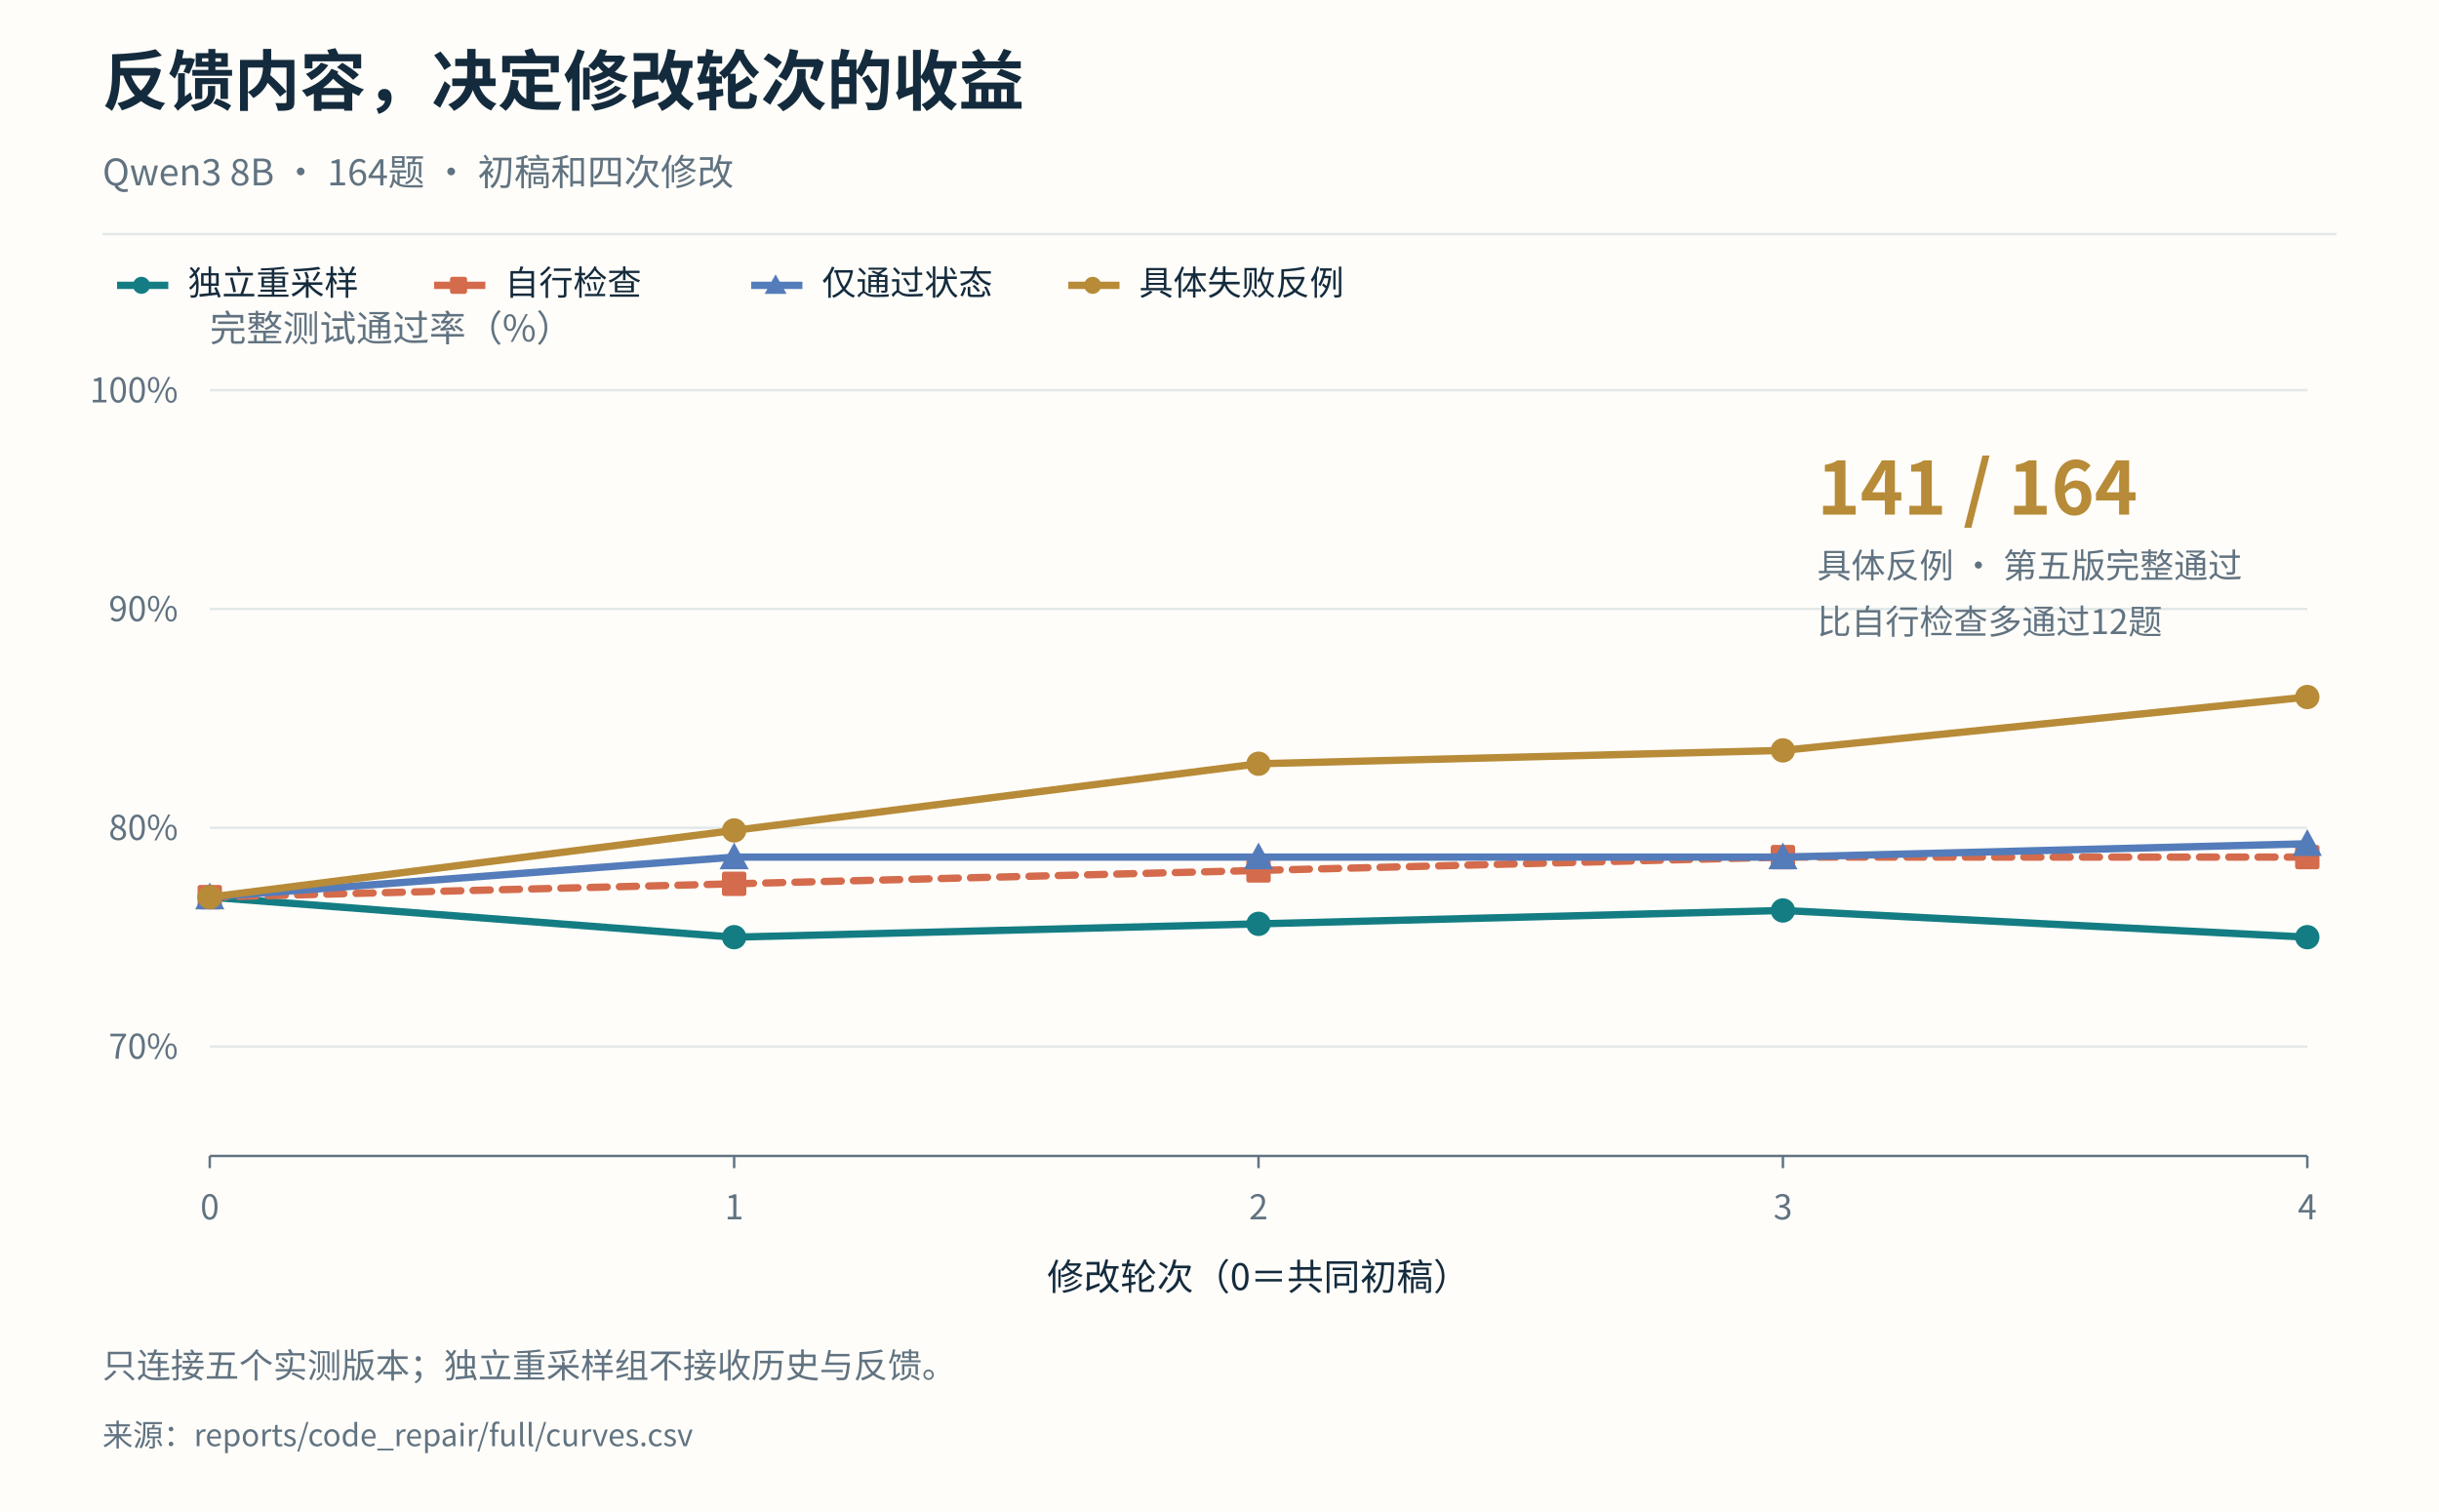
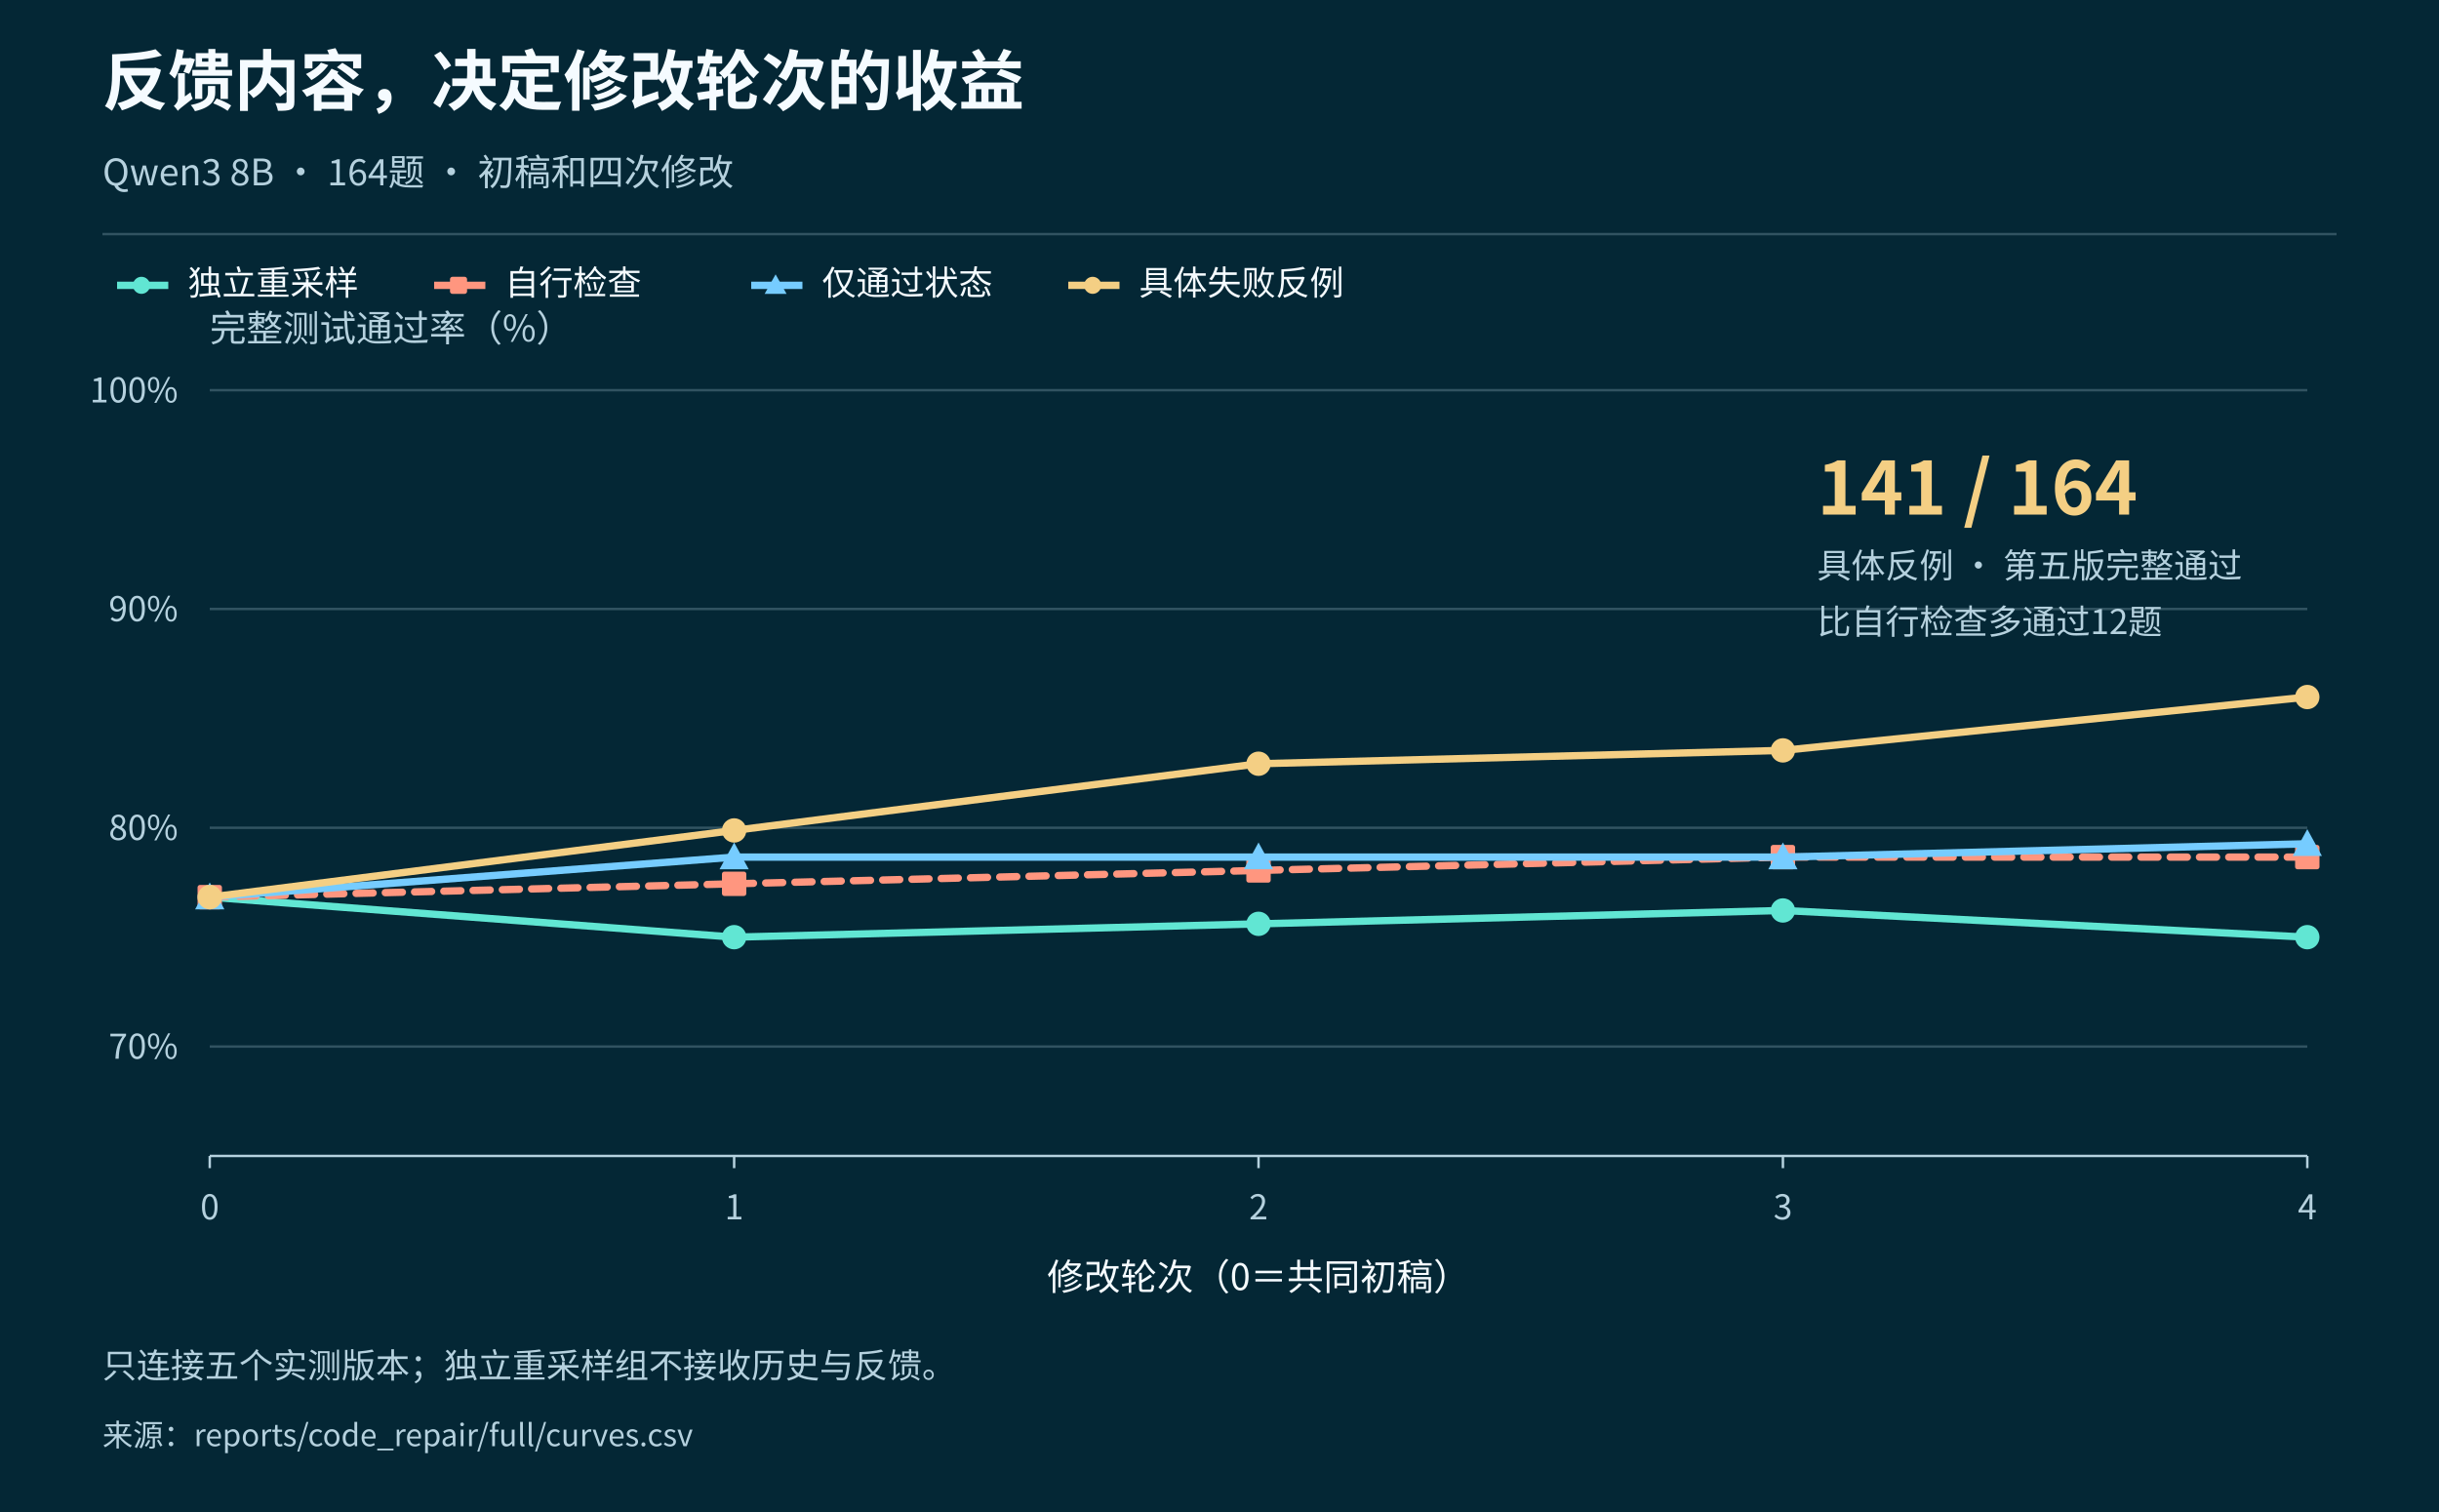
<svg xmlns="http://www.w3.org/2000/svg" width="1000" height="620" viewBox="0 0 1000 620" role="img" aria-labelledby="chart-title chart-desc">
-   <rect width="1000" height="620" fill="#fffdf9" />
+   <rect width="1000" height="620" fill="#042735" />
  <style>text{font-family:"PingFang SC","Microsoft YaHei","Noto Sans CJK SC",sans-serif;font-variant-numeric:tabular-nums}.point{cursor:default}.point:hover{stroke:#142b3d;stroke-width:2.5}</style>
-   <text x="42.00" y="43.00" font-size="27" fill="#142b3d" text-anchor="start" font-weight="650">反馈内容，决定修改轮次的收益</text>
-   <text x="42.00" y="76.00" font-size="15" fill="#617381" text-anchor="start">Qwen3 8B · 164题 · 初稿和四次修改</text>
-   <line x1="42.00" y1="96.00" x2="958.00" y2="96.00" stroke="#e2e9e8" stroke-width="1" />
-   <text x="42.00" y="565.00" font-size="14" fill="#617381" text-anchor="start">只连接五个实测版本；独立重采样组不接收历史与反馈。</text>
-   <text x="42.00" y="593.00" font-size="12.5" fill="#617381" text-anchor="start">来源：reports/code_repair/full/curves.csv</text>
-   <line x1="48.00" y1="117.00" x2="69.00" y2="117.00" stroke="#147d83" stroke-width="3" />
-   <circle class="point" cx="58.00" cy="117.00" r="3.5" fill="#147d83" />
-   <text x="77.00" y="121.00" font-size="14" fill="#142b3d" text-anchor="start">独立重采样</text>
-   <line x1="178.00" y1="117.00" x2="199.00" y2="117.00" stroke="#d46b4c" stroke-width="3" />
-   <rect class="point" x="184.50" y="113.50" width="7.0" height="7.0" rx="1" fill="#d46b4c" />
-   <text x="207.00" y="121.00" font-size="14" fill="#142b3d" text-anchor="start">自行检查</text>
-   <line x1="308.00" y1="117.00" x2="329.00" y2="117.00" stroke="#547cba" stroke-width="3" />
-   <path class="point" d="M318.00,112.50 L322.50,120.50 L313.50,120.50 Z" fill="#547cba" />
-   <text x="337.00" y="121.00" font-size="14" fill="#142b3d" text-anchor="start">仅通过状态</text>
-   <line x1="438.00" y1="117.00" x2="459.00" y2="117.00" stroke="#b78b38" stroke-width="3" />
-   <circle class="point" cx="448.00" cy="117.00" r="3.5" fill="#b78b38" />
-   <text x="467.00" y="121.00" font-size="14" fill="#142b3d" text-anchor="start">具体失败反例</text>
-   <line x1="86.00" y1="429.14" x2="946.00" y2="429.14" stroke="#e2e9e8" stroke-width="1" />
-   <text x="73.00" y="434.14" font-size="14" fill="#617381" text-anchor="end">70%</text>
-   <line x1="86.00" y1="339.43" x2="946.00" y2="339.43" stroke="#e2e9e8" stroke-width="1" />
-   <text x="73.00" y="344.43" font-size="14" fill="#617381" text-anchor="end">80%</text>
-   <line x1="86.00" y1="249.71" x2="946.00" y2="249.71" stroke="#e2e9e8" stroke-width="1" />
-   <text x="73.00" y="254.71" font-size="14" fill="#617381" text-anchor="end">90%</text>
-   <line x1="86.00" y1="160.00" x2="946.00" y2="160.00" stroke="#e2e9e8" stroke-width="1" />
-   <text x="73.00" y="165.00" font-size="14" fill="#617381" text-anchor="end">100%</text>
-   <line x1="86.00" y1="474.00" x2="86.00" y2="479.00" stroke="#617381" stroke-width="1" />
-   <text x="86.00" y="500.00" font-size="14" fill="#617381" text-anchor="middle">0</text>
-   <line x1="301.00" y1="474.00" x2="301.00" y2="479.00" stroke="#617381" stroke-width="1" />
-   <text x="301.00" y="500.00" font-size="14" fill="#617381" text-anchor="middle">1</text>
-   <line x1="516.00" y1="474.00" x2="516.00" y2="479.00" stroke="#617381" stroke-width="1" />
-   <text x="516.00" y="500.00" font-size="14" fill="#617381" text-anchor="middle">2</text>
-   <line x1="731.00" y1="474.00" x2="731.00" y2="479.00" stroke="#617381" stroke-width="1" />
-   <text x="731.00" y="500.00" font-size="14" fill="#617381" text-anchor="middle">3</text>
-   <line x1="946.00" y1="474.00" x2="946.00" y2="479.00" stroke="#617381" stroke-width="1" />
-   <text x="946.00" y="500.00" font-size="14" fill="#617381" text-anchor="middle">4</text>
-   <line x1="86.00" y1="474.00" x2="946.00" y2="474.00" stroke="#617381" stroke-width="1" />
-   <text x="516.00" y="529.00" font-size="15" fill="#142b3d" text-anchor="middle">修改轮次（0＝共同初稿）</text>
-   <text x="86.00" y="140.00" font-size="15" fill="#617381" text-anchor="start">完整测试通过率（%）</text>
-   <path d="M86.00,367.87 L301.00,384.29 L516.00,378.82 L731.00,373.34 L946.00,384.29" fill="none" stroke="#147d83" stroke-width="3" stroke-linecap="round" stroke-linejoin="round" />
-   <circle class="point" cx="86.00" cy="367.87" r="5" fill="#147d83" />
-   <circle class="point" cx="301.00" cy="384.29" r="5" fill="#147d83" />
-   <circle class="point" cx="516.00" cy="378.82" r="5" fill="#147d83" />
-   <circle class="point" cx="731.00" cy="373.34" r="5" fill="#147d83" />
-   <circle class="point" cx="946.00" cy="384.29" r="5" fill="#147d83" />
-   <path d="M86.00,367.87 L301.00,362.40 L516.00,356.93 L731.00,351.46 L946.00,351.46" fill="none" stroke="#d46b4c" stroke-width="3" stroke-linecap="round" stroke-linejoin="round" stroke-dasharray="7 5" />
-   <rect class="point" x="81.00" y="362.87" width="10" height="10" rx="1" fill="#d46b4c" />
-   <rect class="point" x="296.00" y="357.40" width="10" height="10" rx="1" fill="#d46b4c" />
-   <rect class="point" x="511.00" y="351.93" width="10" height="10" rx="1" fill="#d46b4c" />
-   <rect class="point" x="726.00" y="346.46" width="10" height="10" rx="1" fill="#d46b4c" />
-   <rect class="point" x="941.00" y="346.46" width="10" height="10" rx="1" fill="#d46b4c" />
-   <path d="M86.00,367.87 L301.00,351.46 L516.00,351.46 L731.00,351.46 L946.00,345.99" fill="none" stroke="#547cba" stroke-width="3" stroke-linecap="round" stroke-linejoin="round" />
-   <path class="point" d="M86.00,361.87 L92.00,372.87 L80.00,372.87 Z" fill="#547cba" />
-   <path class="point" d="M301.00,345.46 L307.00,356.46 L295.00,356.46 Z" fill="#547cba" />
-   <path class="point" d="M516.00,345.46 L522.00,356.46 L510.00,356.46 Z" fill="#547cba" />
-   <path class="point" d="M731.00,345.46 L737.00,356.46 L725.00,356.46 Z" fill="#547cba" />
-   <path class="point" d="M946.00,339.99 L952.00,350.99 L940.00,350.99 Z" fill="#547cba" />
-   <path d="M86.00,367.87 L301.00,340.52 L516.00,313.17 L731.00,307.70 L946.00,285.82" fill="none" stroke="#b78b38" stroke-width="3" stroke-linecap="round" stroke-linejoin="round" />
-   <circle class="point" cx="86.00" cy="367.87" r="5" fill="#b78b38" />
-   <circle class="point" cx="301.00" cy="340.52" r="5" fill="#b78b38" />
-   <circle class="point" cx="516.00" cy="313.17" r="5" fill="#b78b38" />
-   <circle class="point" cx="731.00" cy="307.70" r="5" fill="#b78b38" />
-   <circle class="point" cx="946.00" cy="285.82" r="5" fill="#b78b38" />
-   <text x="745.00" y="211.00" font-size="30" fill="#b78b38" text-anchor="start" font-weight="650">141 / 164</text>
-   <text x="745.00" y="237.00" font-size="14" fill="#617381" text-anchor="start">具体反例 · 第五版完整通过</text>
-   <text x="745.00" y="260.00" font-size="14" fill="#617381" text-anchor="start">比自行检查多通过12题</text>
+   <text x="42.00" y="43.00" font-size="27" fill="#f5fbff" text-anchor="start" font-weight="650">反馈内容，决定修改轮次的收益</text>
+   <text x="42.00" y="76.00" font-size="15" fill="#b5d1de" text-anchor="start">Qwen3 8B · 164题 · 初稿和四次修改</text>
+   <line x1="42.00" y1="96.00" x2="958.00" y2="96.00" stroke="#315361" stroke-width="1" />
+   <text x="42.00" y="565.00" font-size="14" fill="#b5d1de" text-anchor="start">只连接五个实测版本；独立重采样组不接收历史与反馈。</text>
+   <text x="42.00" y="593.00" font-size="12.5" fill="#b5d1de" text-anchor="start">来源：reports/code_repair/full/curves.csv</text>
+   <line x1="48.00" y1="117.00" x2="69.00" y2="117.00" stroke="#61e6d3" stroke-width="3" />
+   <circle class="point" cx="58.00" cy="117.00" r="3.5" fill="#61e6d3" />
+   <text x="77.00" y="121.00" font-size="14" fill="#f5fbff" text-anchor="start">独立重采样</text>
+   <line x1="178.00" y1="117.00" x2="199.00" y2="117.00" stroke="#ff967f" stroke-width="3" />
+   <rect class="point" x="184.50" y="113.50" width="7.0" height="7.0" rx="1" fill="#ff967f" />
+   <text x="207.00" y="121.00" font-size="14" fill="#f5fbff" text-anchor="start">自行检查</text>
+   <line x1="308.00" y1="117.00" x2="329.00" y2="117.00" stroke="#76ccff" stroke-width="3" />
+   <path class="point" d="M318.00,112.50 L322.50,120.50 L313.50,120.50 Z" fill="#76ccff" />
+   <text x="337.00" y="121.00" font-size="14" fill="#f5fbff" text-anchor="start">仅通过状态</text>
+   <line x1="438.00" y1="117.00" x2="459.00" y2="117.00" stroke="#f4cf84" stroke-width="3" />
+   <circle class="point" cx="448.00" cy="117.00" r="3.5" fill="#f4cf84" />
+   <text x="467.00" y="121.00" font-size="14" fill="#f5fbff" text-anchor="start">具体失败反例</text>
+   <line x1="86.00" y1="429.14" x2="946.00" y2="429.14" stroke="#315361" stroke-width="1" />
+   <text x="73.00" y="434.14" font-size="14" fill="#b5d1de" text-anchor="end">70%</text>
+   <line x1="86.00" y1="339.43" x2="946.00" y2="339.43" stroke="#315361" stroke-width="1" />
+   <text x="73.00" y="344.43" font-size="14" fill="#b5d1de" text-anchor="end">80%</text>
+   <line x1="86.00" y1="249.71" x2="946.00" y2="249.71" stroke="#315361" stroke-width="1" />
+   <text x="73.00" y="254.71" font-size="14" fill="#b5d1de" text-anchor="end">90%</text>
+   <line x1="86.00" y1="160.00" x2="946.00" y2="160.00" stroke="#315361" stroke-width="1" />
+   <text x="73.00" y="165.00" font-size="14" fill="#b5d1de" text-anchor="end">100%</text>
+   <line x1="86.00" y1="474.00" x2="86.00" y2="479.00" stroke="#b5d1de" stroke-width="1" />
+   <text x="86.00" y="500.00" font-size="14" fill="#b5d1de" text-anchor="middle">0</text>
+   <line x1="301.00" y1="474.00" x2="301.00" y2="479.00" stroke="#b5d1de" stroke-width="1" />
+   <text x="301.00" y="500.00" font-size="14" fill="#b5d1de" text-anchor="middle">1</text>
+   <line x1="516.00" y1="474.00" x2="516.00" y2="479.00" stroke="#b5d1de" stroke-width="1" />
+   <text x="516.00" y="500.00" font-size="14" fill="#b5d1de" text-anchor="middle">2</text>
+   <line x1="731.00" y1="474.00" x2="731.00" y2="479.00" stroke="#b5d1de" stroke-width="1" />
+   <text x="731.00" y="500.00" font-size="14" fill="#b5d1de" text-anchor="middle">3</text>
+   <line x1="946.00" y1="474.00" x2="946.00" y2="479.00" stroke="#b5d1de" stroke-width="1" />
+   <text x="946.00" y="500.00" font-size="14" fill="#b5d1de" text-anchor="middle">4</text>
+   <line x1="86.00" y1="474.00" x2="946.00" y2="474.00" stroke="#b5d1de" stroke-width="1" />
+   <text x="516.00" y="529.00" font-size="15" fill="#f5fbff" text-anchor="middle">修改轮次（0＝共同初稿）</text>
+   <text x="86.00" y="140.00" font-size="15" fill="#b5d1de" text-anchor="start">完整测试通过率（%）</text>
+   <path d="M86.00,367.87 L301.00,384.29 L516.00,378.82 L731.00,373.34 L946.00,384.29" fill="none" stroke="#61e6d3" stroke-width="3" stroke-linecap="round" stroke-linejoin="round" />
+   <circle class="point" cx="86.00" cy="367.87" r="5" fill="#61e6d3" />
+   <circle class="point" cx="301.00" cy="384.29" r="5" fill="#61e6d3" />
+   <circle class="point" cx="516.00" cy="378.82" r="5" fill="#61e6d3" />
+   <circle class="point" cx="731.00" cy="373.34" r="5" fill="#61e6d3" />
+   <circle class="point" cx="946.00" cy="384.29" r="5" fill="#61e6d3" />
+   <path d="M86.00,367.87 L301.00,362.40 L516.00,356.93 L731.00,351.46 L946.00,351.46" fill="none" stroke="#ff967f" stroke-width="3" stroke-linecap="round" stroke-linejoin="round" stroke-dasharray="7 5" />
+   <rect class="point" x="81.00" y="362.87" width="10" height="10" rx="1" fill="#ff967f" />
+   <rect class="point" x="296.00" y="357.40" width="10" height="10" rx="1" fill="#ff967f" />
+   <rect class="point" x="511.00" y="351.93" width="10" height="10" rx="1" fill="#ff967f" />
+   <rect class="point" x="726.00" y="346.46" width="10" height="10" rx="1" fill="#ff967f" />
+   <rect class="point" x="941.00" y="346.46" width="10" height="10" rx="1" fill="#ff967f" />
+   <path d="M86.00,367.87 L301.00,351.46 L516.00,351.46 L731.00,351.46 L946.00,345.99" fill="none" stroke="#76ccff" stroke-width="3" stroke-linecap="round" stroke-linejoin="round" />
+   <path class="point" d="M86.00,361.87 L92.00,372.87 L80.00,372.87 Z" fill="#76ccff" />
+   <path class="point" d="M301.00,345.46 L307.00,356.46 L295.00,356.46 Z" fill="#76ccff" />
+   <path class="point" d="M516.00,345.46 L522.00,356.46 L510.00,356.46 Z" fill="#76ccff" />
+   <path class="point" d="M731.00,345.46 L737.00,356.46 L725.00,356.46 Z" fill="#76ccff" />
+   <path class="point" d="M946.00,339.99 L952.00,350.99 L940.00,350.99 Z" fill="#76ccff" />
+   <path d="M86.00,367.87 L301.00,340.52 L516.00,313.17 L731.00,307.70 L946.00,285.82" fill="none" stroke="#f4cf84" stroke-width="3" stroke-linecap="round" stroke-linejoin="round" />
+   <circle class="point" cx="86.00" cy="367.87" r="5" fill="#f4cf84" />
+   <circle class="point" cx="301.00" cy="340.52" r="5" fill="#f4cf84" />
+   <circle class="point" cx="516.00" cy="313.17" r="5" fill="#f4cf84" />
+   <circle class="point" cx="731.00" cy="307.70" r="5" fill="#f4cf84" />
+   <circle class="point" cx="946.00" cy="285.82" r="5" fill="#f4cf84" />
+   <text x="745.00" y="211.00" font-size="30" fill="#f4cf84" text-anchor="start" font-weight="650">141 / 164</text>
+   <text x="745.00" y="237.00" font-size="14" fill="#b5d1de" text-anchor="start">具体反例 · 第五版完整通过</text>
+   <text x="745.00" y="260.00" font-size="14" fill="#b5d1de" text-anchor="start">比自行检查多通过12题</text>
</svg>
